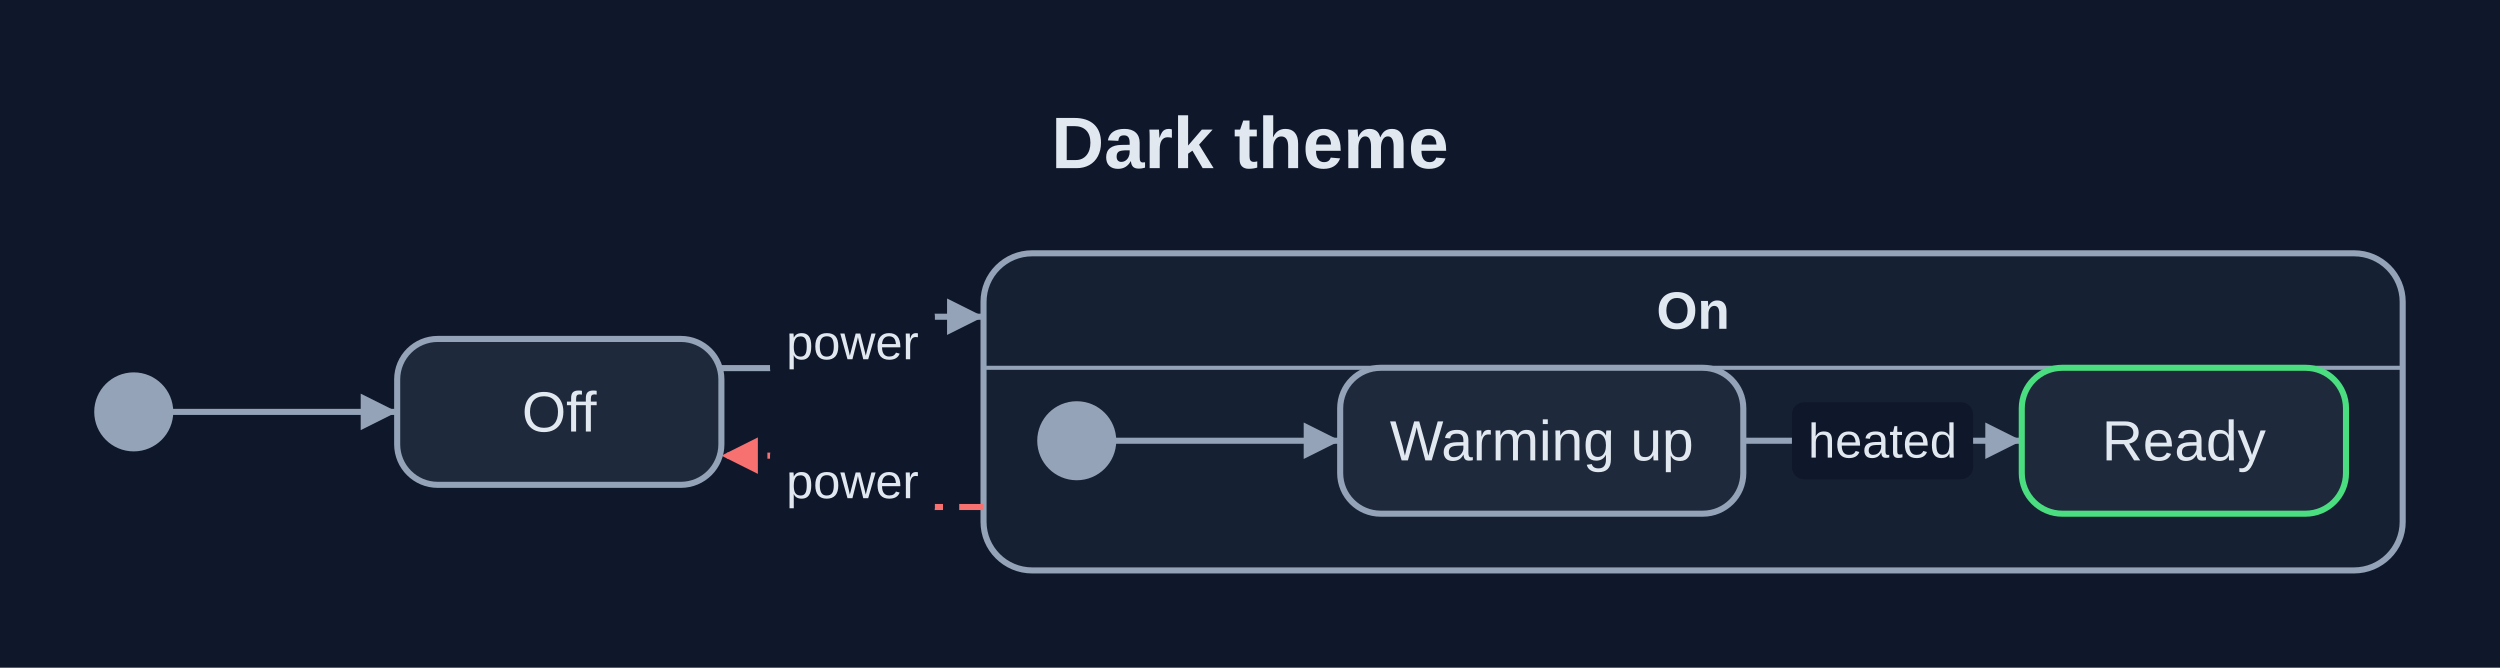
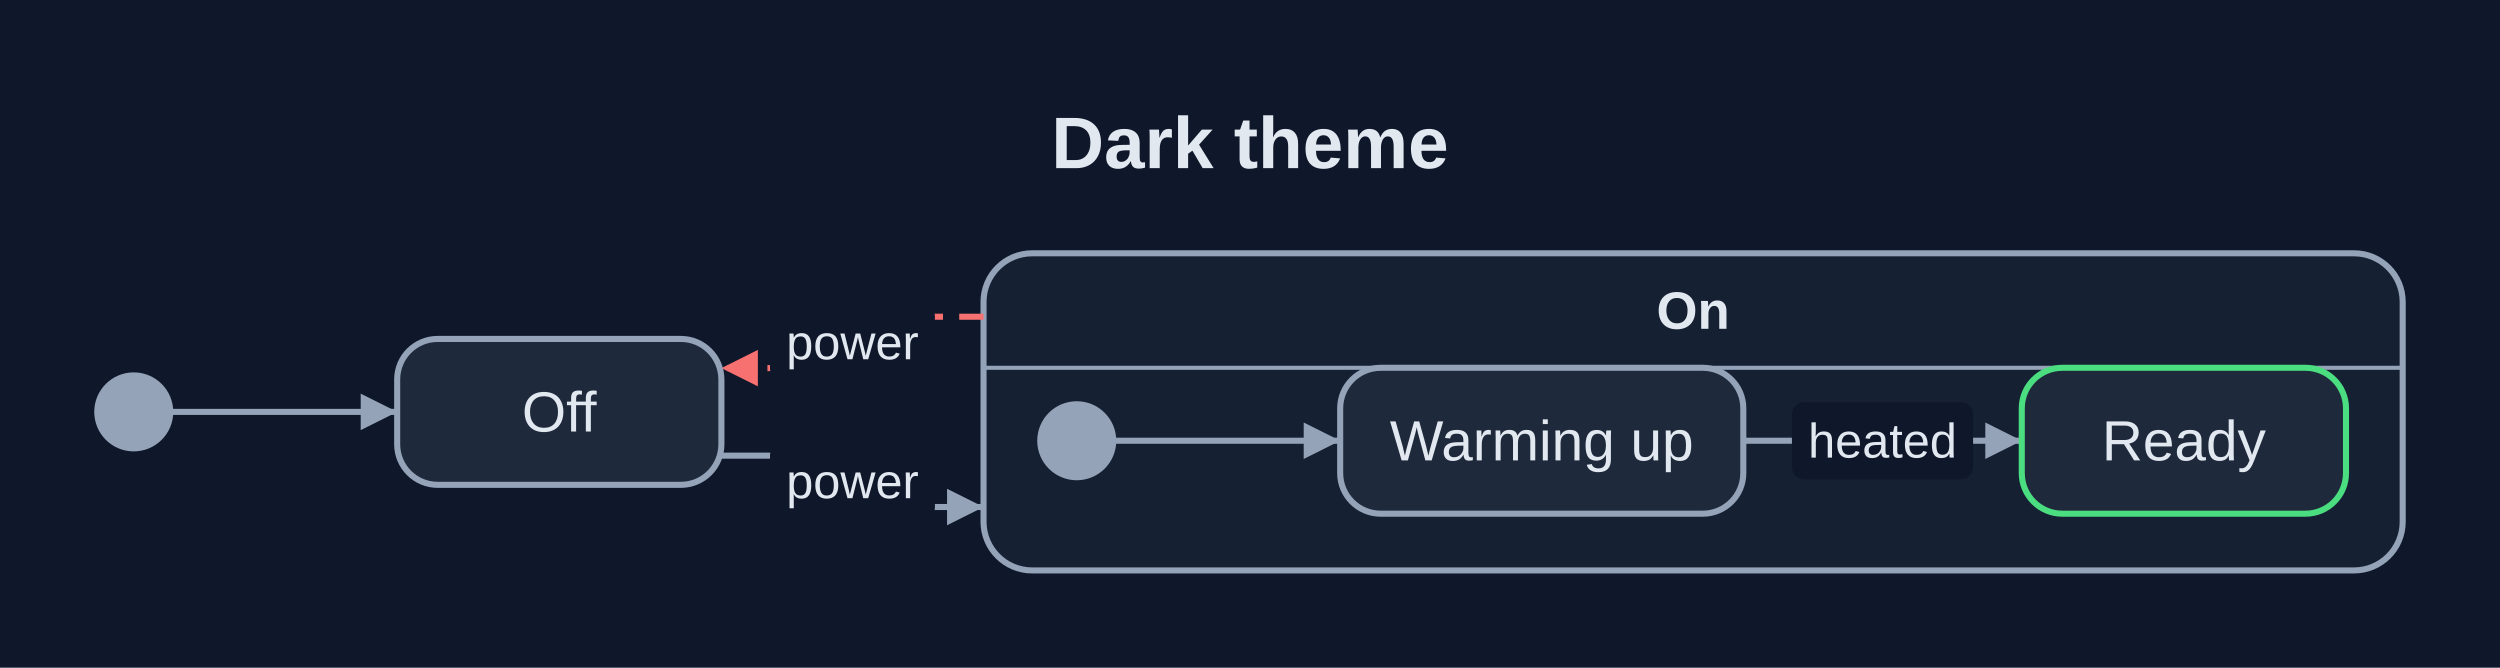
<svg xmlns="http://www.w3.org/2000/svg" version="1.1" width="616.86" height="164.75" viewBox="0 0 616.86 164.75" class="jtd jtd-state">
  <defs>
    <marker id="jtd-arrow" viewBox="0 0 10 10" refX="10" refY="5" markerWidth="9" markerHeight="9" markerUnits="userSpaceOnUse" orient="auto">
      <path d="M0 0L10 5L0 10Z" fill="#94a3b8" />
    </marker>
    <marker id="jtd-arrow-f87171" viewBox="0 0 10 10" refX="10" refY="5" markerWidth="9" markerHeight="9" markerUnits="userSpaceOnUse" orient="auto">
      <path d="M0 0L10 5L0 10Z" fill="#f87171" />
    </marker>
  </defs>
  <rect width="616.86" height="164.75" fill="#0f172a" />
  <g font-family="Arial, 'Liberation Sans', Helvetica, sans-serif" font-size="14" fill="#e2e8f0" style="font-kerning:none;font-variant-ligatures:none">
    <text x="308.43" y="41.49" text-anchor="middle" font-size="18" font-weight="bold" class="jtd-title">Dark theme</text>
    <g transform="translate(24 62.5)">
      <g id="c-on" class="jtd-container">
        <rect x="218.68" y="0" width="350.17" height="78.25" rx="12" fill="#162033" stroke="#94a3b8" stroke-width="1.5" />
        <path d="M218.68 28.25H568.86" stroke="#94a3b8" stroke-width="1" />
        <text x="393.77" y="18.63" text-anchor="middle" font-size="13" font-weight="bold">On</text>
      </g>
-       <g id="e-edge:0" class="jtd-edge">
+       <g id="e-edge:i:0" class="jtd-edge">
        <path d="M18 39.13L74 39.13" fill="none" stroke="#94a3b8" stroke-width="1.5" marker-end="url(#jtd-arrow)" />
      </g>
-       <g id="e-edge:1" class="jtd-edge">
-         <path d="M154 28.33L186.34 28.33L186.34 15.65L218.68 15.65" fill="none" stroke="#94a3b8" stroke-width="1.5" marker-end="url(#jtd-arrow)" />
+       <g id="e-edge:on:0" class="jtd-edge">
+         <path d="M218.68 15.65L186.34 15.65L186.34 28.33L154 28.33" fill="none" stroke="#f87171" stroke-width="1.5" stroke-dasharray="6 4" marker-end="url(#jtd-arrow-f87171)" />
        <rect x="166" y="12.49" width="40.68" height="19" rx="3" fill="#0f172a" />
        <text x="186.34" y="26.15" text-anchor="middle" font-size="12">power</text>
      </g>
-       <g id="e-edge:2" class="jtd-edge">
+       <g id="e-edge:i2:0" class="jtd-edge">
        <path d="M250.68 46.25L306.68 46.25" fill="none" stroke="#94a3b8" stroke-width="1.5" marker-end="url(#jtd-arrow)" />
      </g>
-       <g id="e-edge:3" class="jtd-edge">
+       <g id="e-edge:warm:0" class="jtd-edge">
        <path d="M406.15 46.25L474.86 46.25" fill="none" stroke="#94a3b8" stroke-width="1.5" marker-end="url(#jtd-arrow)" />
        <rect x="418.15" y="36.75" width="44.7" height="19" rx="3" fill="#0f172a" />
        <text x="440.5" y="50.41" text-anchor="middle" font-size="12">heated</text>
      </g>
-       <g id="e-edge:4" class="jtd-edge">
-         <path d="M218.68 62.6L186.34 62.6L186.34 49.93L154 49.93" fill="none" stroke="#f87171" stroke-width="1.5" stroke-dasharray="6 4" marker-end="url(#jtd-arrow-f87171)" />
+       <g id="e-edge:off:0" class="jtd-edge">
+         <path d="M154 49.93L186.34 49.93L186.34 62.6L218.68 62.6" fill="none" stroke="#94a3b8" stroke-width="1.5" marker-end="url(#jtd-arrow)" />
        <rect x="166" y="46.76" width="40.68" height="19" rx="3" fill="#0f172a" />
        <text x="186.34" y="60.42" text-anchor="middle" font-size="12">power</text>
      </g>
      <g id="n-i" class="jtd-node jtd-shape-initial" transform="translate(0 30.13)">
        <path d="M0 9A9 9 0 1 1 18 9A9 9 0 1 1 0 9Z" fill="#1e293b" stroke="#94a3b8" stroke-width="1.5" />
        <path d="M0 9A9 9 0 1 1 18 9A9 9 0 1 1 0 9Z" fill="#94a3b8" />
      </g>
      <g id="n-off" class="jtd-node jtd-shape-state" transform="translate(74 21.13)">
        <path d="M10 0H70A10 10 0 0 1 80 10V26A10 10 0 0 1 70 36H10A10 10 0 0 1 0 26V10A10 10 0 0 1 10 0Z" fill="#1e293b" stroke="#94a3b8" stroke-width="1.5" />
        <text x="40" y="22.85" text-anchor="middle">Off</text>
      </g>
      <g id="n-i2" class="jtd-node jtd-shape-initial" transform="translate(232.68 37.25)">
        <path d="M0 9A9 9 0 1 1 18 9A9 9 0 1 1 0 9Z" fill="#1e293b" stroke="#94a3b8" stroke-width="1.5" />
        <path d="M0 9A9 9 0 1 1 18 9A9 9 0 1 1 0 9Z" fill="#94a3b8" />
      </g>
      <g id="n-warm" class="jtd-node jtd-shape-state" transform="translate(306.68 28.25)">
        <path d="M10 0H89.47A10 10 0 0 1 99.47 10V26A10 10 0 0 1 89.47 36H10A10 10 0 0 1 0 26V10A10 10 0 0 1 10 0Z" fill="#1e293b" stroke="#94a3b8" stroke-width="1.5" />
        <text x="49.73" y="22.85" text-anchor="middle">Warming up</text>
      </g>
      <g id="n-ready" class="jtd-node jtd-shape-state" transform="translate(474.86 28.25)">
        <path d="M10 0H70A10 10 0 0 1 80 10V26A10 10 0 0 1 70 36H10A10 10 0 0 1 0 26V10A10 10 0 0 1 10 0Z" fill="#1e293b" stroke="#4ade80" stroke-width="1.5" />
        <text x="40" y="22.85" text-anchor="middle">Ready</text>
      </g>
    </g>
  </g>
</svg>
